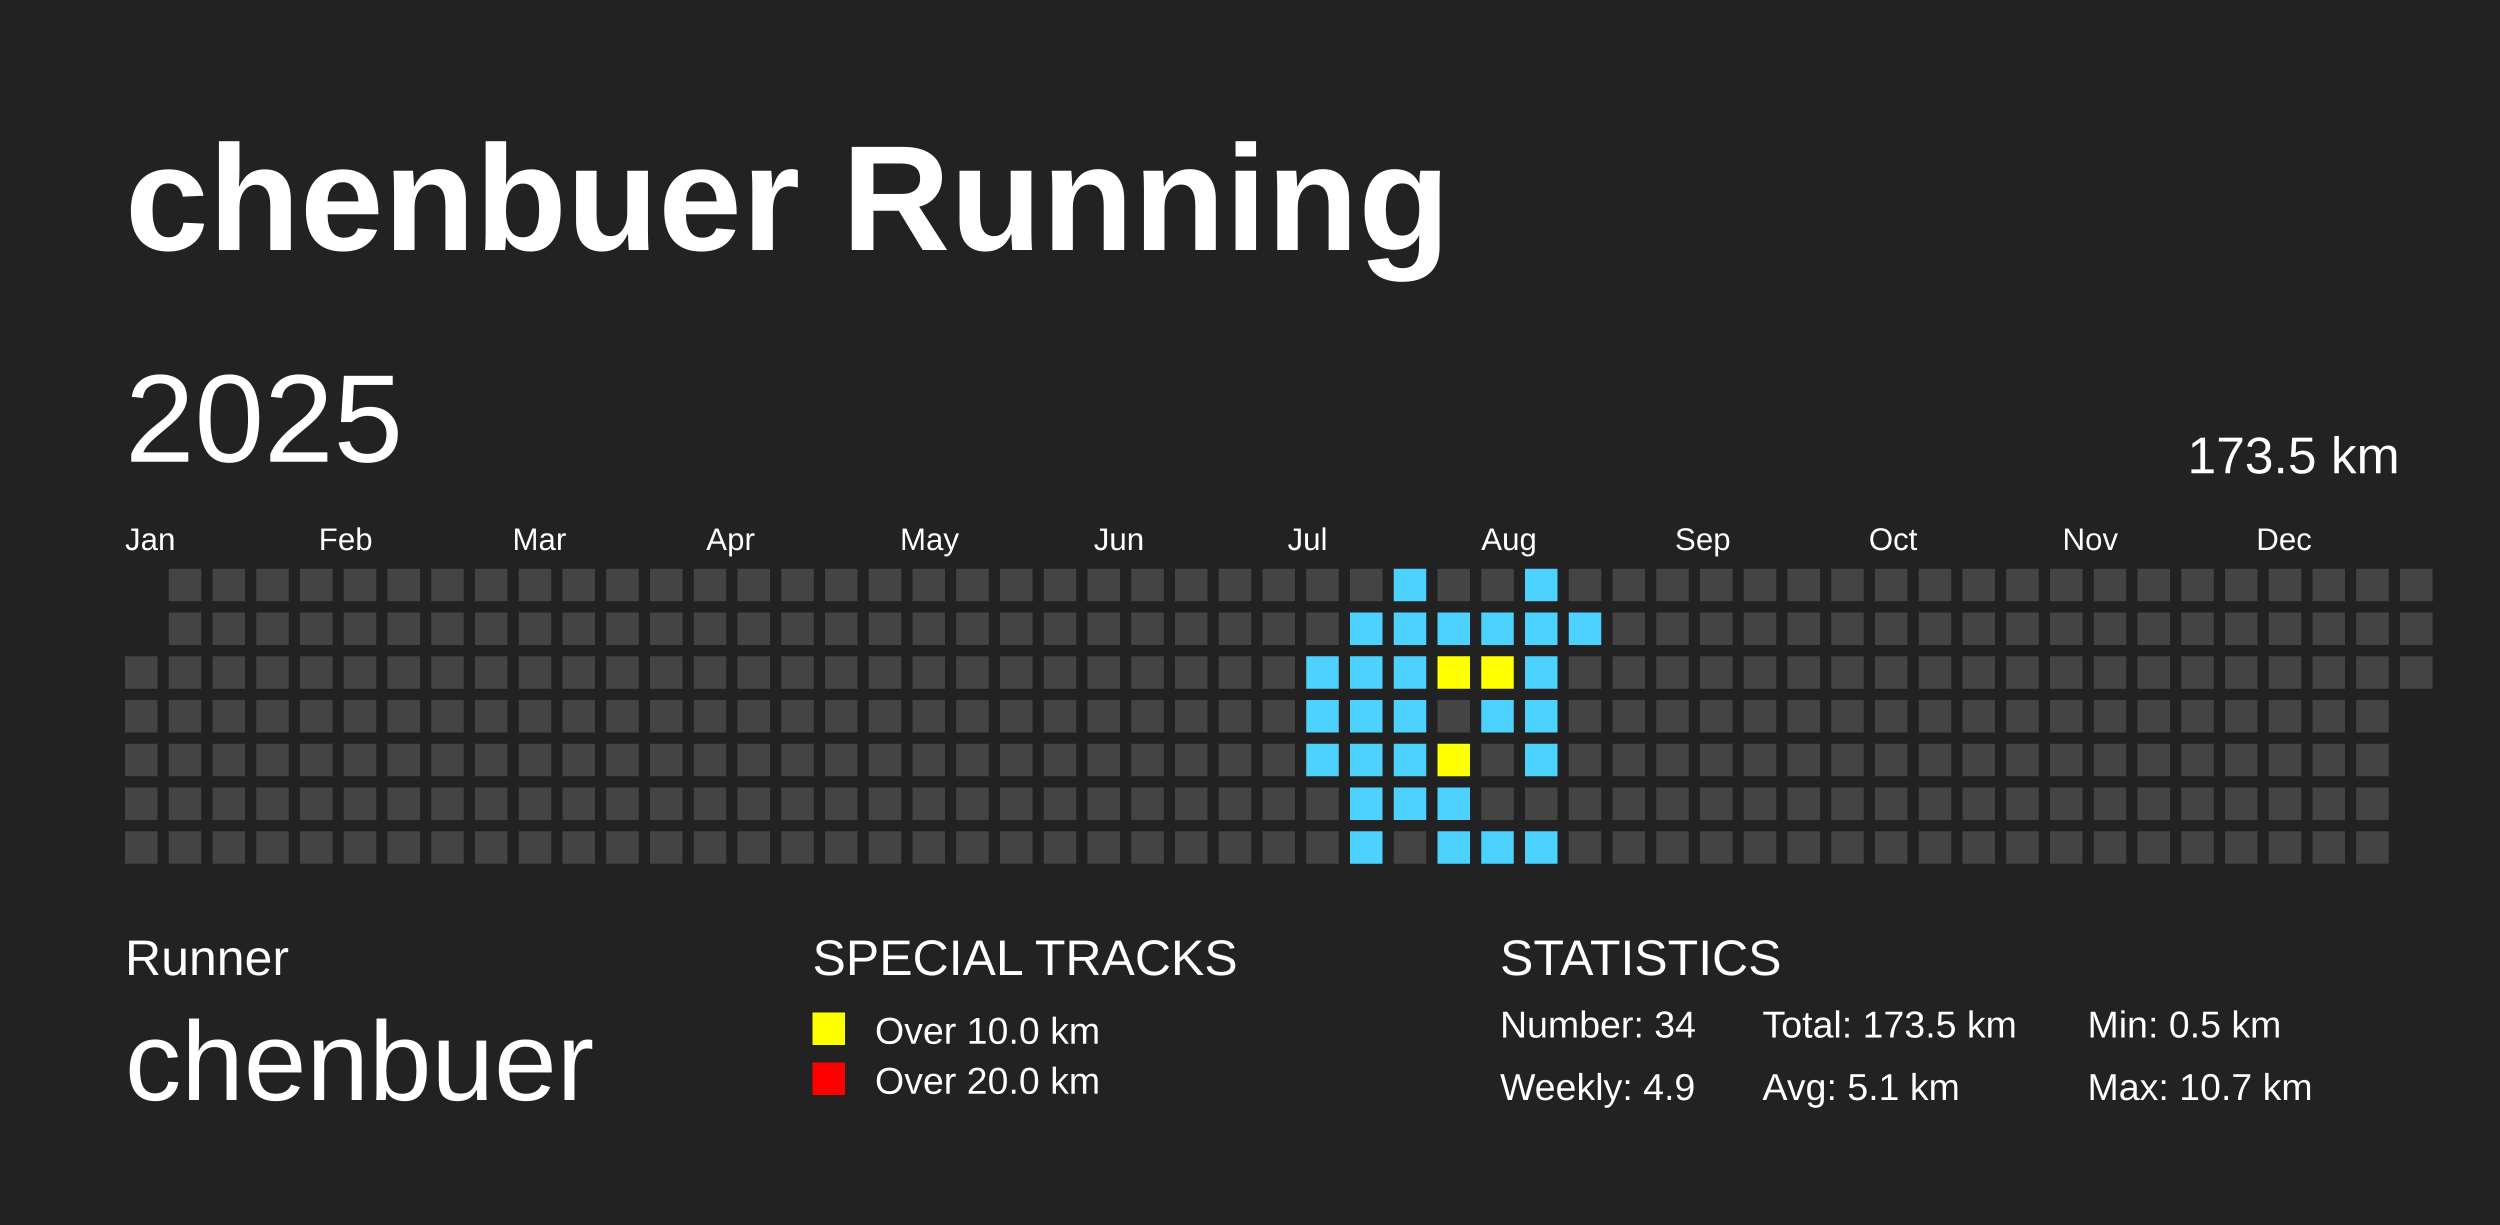
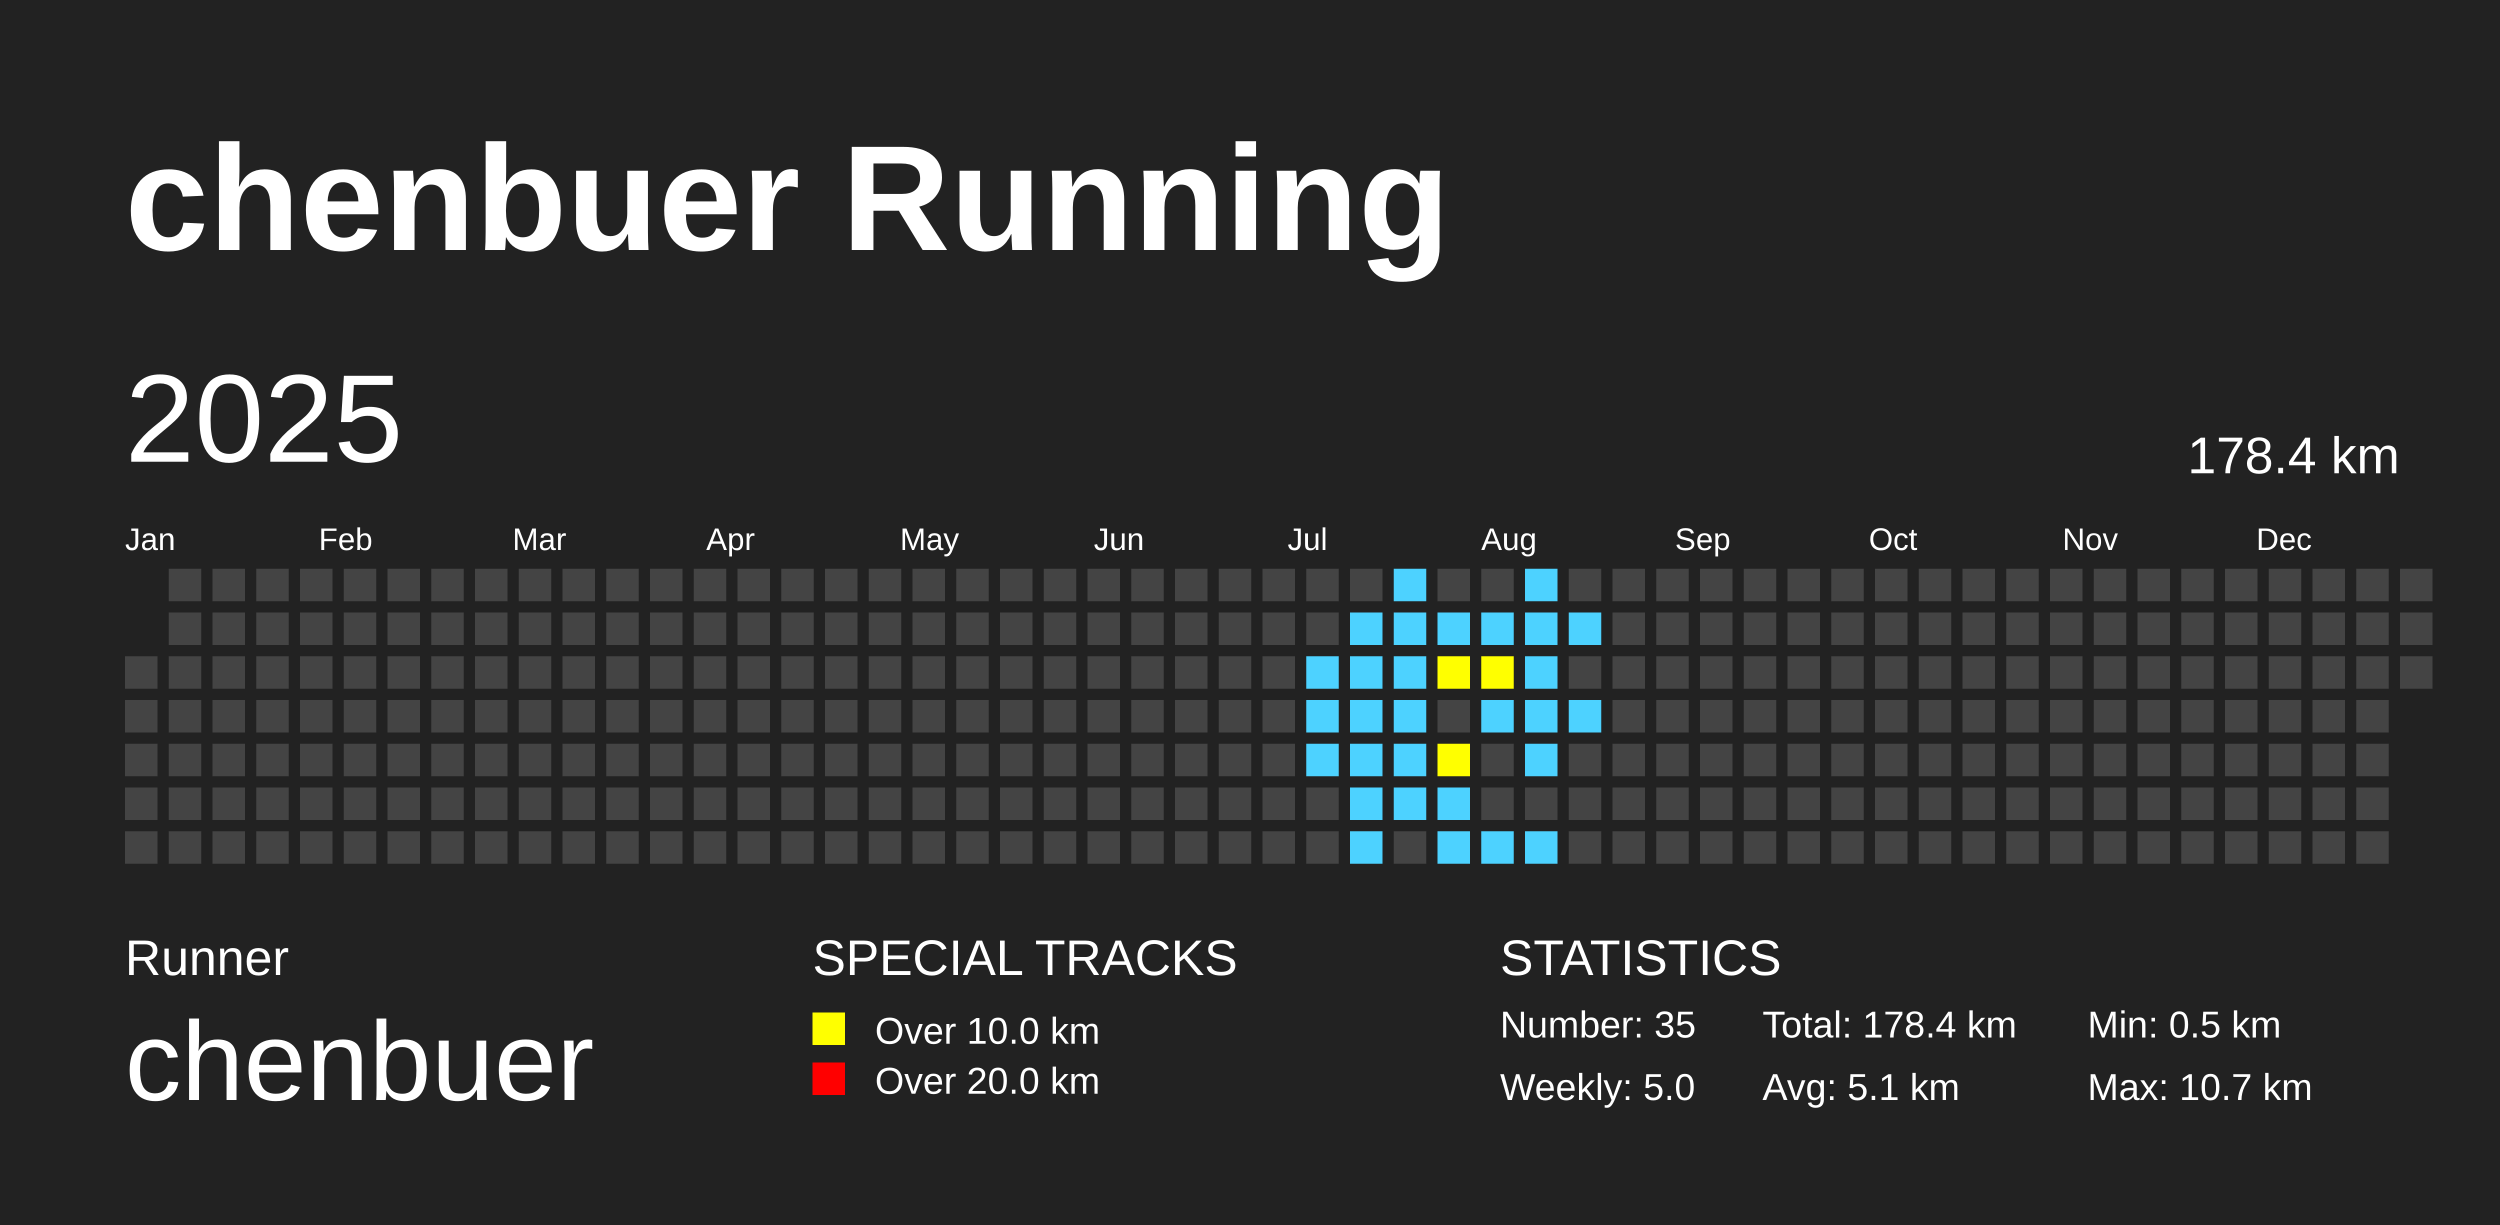
<svg xmlns="http://www.w3.org/2000/svg" baseProfile="full" height="98mm" version="1.1" viewBox="0,0,200,98" width="200mm">
  <defs />
  <rect fill="#222222" height="98" width="200" x="0" y="0" />
  <text fill="#FFFFFF" style="font-size:12px; font-family:Arial; font-weight:bold;" x="10" y="20">chenbuer Running</text>
  <text fill="#FFFFFF" style="font-size:4px; font-family:Arial" x="10" y="78">Runner</text>
  <text fill="#FFFFFF" style="font-size:9px; font-family:Arial" x="10" y="88">chenbuer</text>
  <text fill="#FFFFFF" style="font-size:4px; font-family:Arial" x="65" y="78">SPECIAL TRACKS</text>
  <rect fill="yellow" height="2.6" width="2.6" x="65" y="81" />
  <text fill="#FFFFFF" style="font-size:3px; font-family:Arial" x="70" y="83.5">Over 10.0 km</text>
  <rect fill="red" height="2.6" width="2.6" x="65" y="85" />
  <text fill="#FFFFFF" style="font-size:3px; font-family:Arial" x="70" y="87.5">Over 20.0 km</text>
  <text fill="#FFFFFF" style="font-size:4px; font-family:Arial" x="120" y="78">STATISTICS</text>
-   <text fill="#FFFFFF" style="font-size:3px; font-family:Arial" x="120" y="83">Number: 34</text>
-   <text fill="#FFFFFF" style="font-size:3px; font-family:Arial" x="120" y="88">Weekly: 4.9</text>
-   <text fill="#FFFFFF" style="font-size:3px; font-family:Arial" x="141" y="83">Total: 173.5 km</text>
+   <text fill="#FFFFFF" style="font-size:3px; font-family:Arial" x="120" y="83">Number: 35</text>
+   <text fill="#FFFFFF" style="font-size:3px; font-family:Arial" x="120" y="88">Weekly: 5.0</text>
+   <text fill="#FFFFFF" style="font-size:3px; font-family:Arial" x="141" y="83">Total: 178.4 km</text>
  <text fill="#FFFFFF" style="font-size:3px; font-family:Arial" x="141" y="88">Avg: 5.1 km</text>
  <text fill="#FFFFFF" style="font-size:3px; font-family:Arial" x="167" y="83">Min: 0.5 km</text>
  <text fill="#FFFFFF" style="font-size:3px; font-family:Arial" x="167" y="88">Max: 10.7 km</text>
  <text dominant-baseline="hanging" fill="#FFFFFF" style="font-size:10.0px; font-family:Arial;" x="10" y="30">2025</text>
-   <text dominant-baseline="hanging" fill="#FFFFFF" style="font-size:4.125px; font-family:Arial;" x="175" y="35">173.5 km</text>
+   <text dominant-baseline="hanging" fill="#FFFFFF" style="font-size:4.125px; font-family:Arial;" x="175" y="35">178.4 km</text>
  <text fill="#FFFFFF" style="font-size:2.5px; font-family:Arial" x="10.0" y="44">Jan</text>
  <text fill="#FFFFFF" style="font-size:2.5px; font-family:Arial" x="25.5" y="44">Feb</text>
  <text fill="#FFFFFF" style="font-size:2.5px; font-family:Arial" x="41.0" y="44">Mar</text>
  <text fill="#FFFFFF" style="font-size:2.5px; font-family:Arial" x="56.5" y="44">Apr</text>
  <text fill="#FFFFFF" style="font-size:2.5px; font-family:Arial" x="72.0" y="44">May</text>
  <text fill="#FFFFFF" style="font-size:2.5px; font-family:Arial" x="87.5" y="44">Jun</text>
  <text fill="#FFFFFF" style="font-size:2.5px; font-family:Arial" x="103.0" y="44">Jul</text>
  <text fill="#FFFFFF" style="font-size:2.5px; font-family:Arial" x="118.5" y="44">Aug</text>
  <text fill="#FFFFFF" style="font-size:2.5px; font-family:Arial" x="134.0" y="44">Sep</text>
  <text fill="#FFFFFF" style="font-size:2.5px; font-family:Arial" x="149.5" y="44">Oct</text>
  <text fill="#FFFFFF" style="font-size:2.5px; font-family:Arial" x="165.0" y="44">Nov</text>
  <text fill="#FFFFFF" style="font-size:2.5px; font-family:Arial" x="180.5" y="44">Dec</text>
  <rect fill="#444444" height="2.6" width="2.6" x="10.0" y="52.5" />
  <rect fill="#444444" height="2.6" width="2.6" x="10.0" y="56.0" />
  <rect fill="#444444" height="2.6" width="2.6" x="10.0" y="59.5" />
  <rect fill="#444444" height="2.6" width="2.6" x="10.0" y="63.0" />
  <rect fill="#444444" height="2.6" width="2.6" x="10.0" y="66.5" />
  <rect fill="#444444" height="2.6" width="2.6" x="13.5" y="45.5" />
  <rect fill="#444444" height="2.6" width="2.6" x="13.5" y="49.0" />
  <rect fill="#444444" height="2.6" width="2.6" x="13.5" y="52.5" />
  <rect fill="#444444" height="2.6" width="2.6" x="13.5" y="56.0" />
  <rect fill="#444444" height="2.6" width="2.6" x="13.5" y="59.5" />
  <rect fill="#444444" height="2.6" width="2.6" x="13.5" y="63.0" />
  <rect fill="#444444" height="2.6" width="2.6" x="13.5" y="66.5" />
  <rect fill="#444444" height="2.6" width="2.6" x="17.0" y="45.5" />
  <rect fill="#444444" height="2.6" width="2.6" x="17.0" y="49.0" />
  <rect fill="#444444" height="2.6" width="2.6" x="17.0" y="52.5" />
  <rect fill="#444444" height="2.6" width="2.6" x="17.0" y="56.0" />
  <rect fill="#444444" height="2.6" width="2.6" x="17.0" y="59.5" />
  <rect fill="#444444" height="2.6" width="2.6" x="17.0" y="63.0" />
  <rect fill="#444444" height="2.6" width="2.6" x="17.0" y="66.5" />
  <rect fill="#444444" height="2.6" width="2.6" x="20.5" y="45.5" />
  <rect fill="#444444" height="2.6" width="2.6" x="20.5" y="49.0" />
  <rect fill="#444444" height="2.6" width="2.6" x="20.5" y="52.5" />
  <rect fill="#444444" height="2.6" width="2.6" x="20.5" y="56.0" />
  <rect fill="#444444" height="2.6" width="2.6" x="20.5" y="59.5" />
  <rect fill="#444444" height="2.6" width="2.6" x="20.5" y="63.0" />
  <rect fill="#444444" height="2.6" width="2.6" x="20.5" y="66.5" />
  <rect fill="#444444" height="2.6" width="2.6" x="24.0" y="45.5" />
  <rect fill="#444444" height="2.6" width="2.6" x="24.0" y="49.0" />
  <rect fill="#444444" height="2.6" width="2.6" x="24.0" y="52.5" />
  <rect fill="#444444" height="2.6" width="2.6" x="24.0" y="56.0" />
  <rect fill="#444444" height="2.6" width="2.6" x="24.0" y="59.5" />
  <rect fill="#444444" height="2.6" width="2.6" x="24.0" y="63.0" />
  <rect fill="#444444" height="2.6" width="2.6" x="24.0" y="66.5" />
  <rect fill="#444444" height="2.6" width="2.6" x="27.5" y="45.5" />
  <rect fill="#444444" height="2.6" width="2.6" x="27.5" y="49.0" />
  <rect fill="#444444" height="2.6" width="2.6" x="27.5" y="52.5" />
  <rect fill="#444444" height="2.6" width="2.6" x="27.5" y="56.0" />
  <rect fill="#444444" height="2.6" width="2.6" x="27.5" y="59.5" />
  <rect fill="#444444" height="2.6" width="2.6" x="27.5" y="63.0" />
  <rect fill="#444444" height="2.6" width="2.6" x="27.5" y="66.5" />
  <rect fill="#444444" height="2.6" width="2.6" x="31.0" y="45.5" />
  <rect fill="#444444" height="2.6" width="2.6" x="31.0" y="49.0" />
  <rect fill="#444444" height="2.6" width="2.6" x="31.0" y="52.5" />
  <rect fill="#444444" height="2.6" width="2.6" x="31.0" y="56.0" />
  <rect fill="#444444" height="2.6" width="2.6" x="31.0" y="59.5" />
  <rect fill="#444444" height="2.6" width="2.6" x="31.0" y="63.0" />
  <rect fill="#444444" height="2.6" width="2.6" x="31.0" y="66.5" />
  <rect fill="#444444" height="2.6" width="2.6" x="34.5" y="45.5" />
  <rect fill="#444444" height="2.6" width="2.6" x="34.5" y="49.0" />
  <rect fill="#444444" height="2.6" width="2.6" x="34.5" y="52.5" />
  <rect fill="#444444" height="2.6" width="2.6" x="34.5" y="56.0" />
  <rect fill="#444444" height="2.6" width="2.6" x="34.5" y="59.5" />
  <rect fill="#444444" height="2.6" width="2.6" x="34.5" y="63.0" />
  <rect fill="#444444" height="2.6" width="2.6" x="34.5" y="66.5" />
  <rect fill="#444444" height="2.6" width="2.6" x="38.0" y="45.5" />
  <rect fill="#444444" height="2.6" width="2.6" x="38.0" y="49.0" />
  <rect fill="#444444" height="2.6" width="2.6" x="38.0" y="52.5" />
  <rect fill="#444444" height="2.6" width="2.6" x="38.0" y="56.0" />
  <rect fill="#444444" height="2.6" width="2.6" x="38.0" y="59.5" />
  <rect fill="#444444" height="2.6" width="2.6" x="38.0" y="63.0" />
  <rect fill="#444444" height="2.6" width="2.6" x="38.0" y="66.5" />
  <rect fill="#444444" height="2.6" width="2.6" x="41.5" y="45.5" />
  <rect fill="#444444" height="2.6" width="2.6" x="41.5" y="49.0" />
  <rect fill="#444444" height="2.6" width="2.6" x="41.5" y="52.5" />
  <rect fill="#444444" height="2.6" width="2.6" x="41.5" y="56.0" />
  <rect fill="#444444" height="2.6" width="2.6" x="41.5" y="59.5" />
  <rect fill="#444444" height="2.6" width="2.6" x="41.5" y="63.0" />
  <rect fill="#444444" height="2.6" width="2.6" x="41.5" y="66.5" />
  <rect fill="#444444" height="2.6" width="2.6" x="45.0" y="45.5" />
  <rect fill="#444444" height="2.6" width="2.6" x="45.0" y="49.0" />
  <rect fill="#444444" height="2.6" width="2.6" x="45.0" y="52.5" />
  <rect fill="#444444" height="2.6" width="2.6" x="45.0" y="56.0" />
  <rect fill="#444444" height="2.6" width="2.6" x="45.0" y="59.5" />
  <rect fill="#444444" height="2.6" width="2.6" x="45.0" y="63.0" />
  <rect fill="#444444" height="2.6" width="2.6" x="45.0" y="66.5" />
  <rect fill="#444444" height="2.6" width="2.6" x="48.5" y="45.5" />
  <rect fill="#444444" height="2.6" width="2.6" x="48.5" y="49.0" />
  <rect fill="#444444" height="2.6" width="2.6" x="48.5" y="52.5" />
  <rect fill="#444444" height="2.6" width="2.6" x="48.5" y="56.0" />
  <rect fill="#444444" height="2.6" width="2.6" x="48.5" y="59.5" />
  <rect fill="#444444" height="2.6" width="2.6" x="48.5" y="63.0" />
  <rect fill="#444444" height="2.6" width="2.6" x="48.5" y="66.5" />
  <rect fill="#444444" height="2.6" width="2.6" x="52.0" y="45.5" />
  <rect fill="#444444" height="2.6" width="2.6" x="52.0" y="49.0" />
  <rect fill="#444444" height="2.6" width="2.6" x="52.0" y="52.5" />
  <rect fill="#444444" height="2.6" width="2.6" x="52.0" y="56.0" />
  <rect fill="#444444" height="2.6" width="2.6" x="52.0" y="59.5" />
  <rect fill="#444444" height="2.6" width="2.6" x="52.0" y="63.0" />
  <rect fill="#444444" height="2.6" width="2.6" x="52.0" y="66.5" />
  <rect fill="#444444" height="2.6" width="2.6" x="55.5" y="45.5" />
  <rect fill="#444444" height="2.6" width="2.6" x="55.5" y="49.0" />
  <rect fill="#444444" height="2.6" width="2.6" x="55.5" y="52.5" />
  <rect fill="#444444" height="2.6" width="2.6" x="55.5" y="56.0" />
  <rect fill="#444444" height="2.6" width="2.6" x="55.5" y="59.5" />
  <rect fill="#444444" height="2.6" width="2.6" x="55.5" y="63.0" />
  <rect fill="#444444" height="2.6" width="2.6" x="55.5" y="66.5" />
  <rect fill="#444444" height="2.6" width="2.6" x="59.0" y="45.5" />
  <rect fill="#444444" height="2.6" width="2.6" x="59.0" y="49.0" />
  <rect fill="#444444" height="2.6" width="2.6" x="59.0" y="52.5" />
  <rect fill="#444444" height="2.6" width="2.6" x="59.0" y="56.0" />
  <rect fill="#444444" height="2.6" width="2.6" x="59.0" y="59.5" />
  <rect fill="#444444" height="2.6" width="2.6" x="59.0" y="63.0" />
  <rect fill="#444444" height="2.6" width="2.6" x="59.0" y="66.5" />
  <rect fill="#444444" height="2.6" width="2.6" x="62.5" y="45.5" />
  <rect fill="#444444" height="2.6" width="2.6" x="62.5" y="49.0" />
  <rect fill="#444444" height="2.6" width="2.6" x="62.5" y="52.5" />
  <rect fill="#444444" height="2.6" width="2.6" x="62.5" y="56.0" />
  <rect fill="#444444" height="2.6" width="2.6" x="62.5" y="59.5" />
  <rect fill="#444444" height="2.6" width="2.6" x="62.5" y="63.0" />
  <rect fill="#444444" height="2.6" width="2.6" x="62.5" y="66.5" />
  <rect fill="#444444" height="2.6" width="2.6" x="66.0" y="45.5" />
  <rect fill="#444444" height="2.6" width="2.6" x="66.0" y="49.0" />
  <rect fill="#444444" height="2.6" width="2.6" x="66.0" y="52.5" />
  <rect fill="#444444" height="2.6" width="2.6" x="66.0" y="56.0" />
  <rect fill="#444444" height="2.6" width="2.6" x="66.0" y="59.5" />
  <rect fill="#444444" height="2.6" width="2.6" x="66.0" y="63.0" />
  <rect fill="#444444" height="2.6" width="2.6" x="66.0" y="66.5" />
  <rect fill="#444444" height="2.6" width="2.6" x="69.5" y="45.5" />
  <rect fill="#444444" height="2.6" width="2.6" x="69.5" y="49.0" />
  <rect fill="#444444" height="2.6" width="2.6" x="69.5" y="52.5" />
  <rect fill="#444444" height="2.6" width="2.6" x="69.5" y="56.0" />
  <rect fill="#444444" height="2.6" width="2.6" x="69.5" y="59.5" />
  <rect fill="#444444" height="2.6" width="2.6" x="69.5" y="63.0" />
  <rect fill="#444444" height="2.6" width="2.6" x="69.5" y="66.5" />
  <rect fill="#444444" height="2.6" width="2.6" x="73.0" y="45.5" />
  <rect fill="#444444" height="2.6" width="2.6" x="73.0" y="49.0" />
  <rect fill="#444444" height="2.6" width="2.6" x="73.0" y="52.5" />
  <rect fill="#444444" height="2.6" width="2.6" x="73.0" y="56.0" />
  <rect fill="#444444" height="2.6" width="2.6" x="73.0" y="59.5" />
  <rect fill="#444444" height="2.6" width="2.6" x="73.0" y="63.0" />
  <rect fill="#444444" height="2.6" width="2.6" x="73.0" y="66.5" />
  <rect fill="#444444" height="2.6" width="2.6" x="76.5" y="45.5" />
  <rect fill="#444444" height="2.6" width="2.6" x="76.5" y="49.0" />
  <rect fill="#444444" height="2.6" width="2.6" x="76.5" y="52.5" />
  <rect fill="#444444" height="2.6" width="2.6" x="76.5" y="56.0" />
  <rect fill="#444444" height="2.6" width="2.6" x="76.5" y="59.5" />
  <rect fill="#444444" height="2.6" width="2.6" x="76.5" y="63.0" />
  <rect fill="#444444" height="2.6" width="2.6" x="76.5" y="66.5" />
  <rect fill="#444444" height="2.6" width="2.6" x="80.0" y="45.5" />
  <rect fill="#444444" height="2.6" width="2.6" x="80.0" y="49.0" />
  <rect fill="#444444" height="2.6" width="2.6" x="80.0" y="52.5" />
  <rect fill="#444444" height="2.6" width="2.6" x="80.0" y="56.0" />
  <rect fill="#444444" height="2.6" width="2.6" x="80.0" y="59.5" />
  <rect fill="#444444" height="2.6" width="2.6" x="80.0" y="63.0" />
  <rect fill="#444444" height="2.6" width="2.6" x="80.0" y="66.5" />
  <rect fill="#444444" height="2.6" width="2.6" x="83.5" y="45.5" />
  <rect fill="#444444" height="2.6" width="2.6" x="83.5" y="49.0" />
  <rect fill="#444444" height="2.6" width="2.6" x="83.5" y="52.5" />
  <rect fill="#444444" height="2.6" width="2.6" x="83.5" y="56.0" />
  <rect fill="#444444" height="2.6" width="2.6" x="83.5" y="59.5" />
  <rect fill="#444444" height="2.6" width="2.6" x="83.5" y="63.0" />
  <rect fill="#444444" height="2.6" width="2.6" x="83.5" y="66.5" />
  <rect fill="#444444" height="2.6" width="2.6" x="87.0" y="45.5" />
  <rect fill="#444444" height="2.6" width="2.6" x="87.0" y="49.0" />
  <rect fill="#444444" height="2.6" width="2.6" x="87.0" y="52.5" />
  <rect fill="#444444" height="2.6" width="2.6" x="87.0" y="56.0" />
  <rect fill="#444444" height="2.6" width="2.6" x="87.0" y="59.5" />
  <rect fill="#444444" height="2.6" width="2.6" x="87.0" y="63.0" />
  <rect fill="#444444" height="2.6" width="2.6" x="87.0" y="66.5" />
  <rect fill="#444444" height="2.6" width="2.6" x="90.5" y="45.5" />
  <rect fill="#444444" height="2.6" width="2.6" x="90.5" y="49.0" />
  <rect fill="#444444" height="2.6" width="2.6" x="90.5" y="52.5" />
  <rect fill="#444444" height="2.6" width="2.6" x="90.5" y="56.0" />
  <rect fill="#444444" height="2.6" width="2.6" x="90.5" y="59.5" />
  <rect fill="#444444" height="2.6" width="2.6" x="90.5" y="63.0" />
  <rect fill="#444444" height="2.6" width="2.6" x="90.5" y="66.5" />
  <rect fill="#444444" height="2.6" width="2.6" x="94.0" y="45.5" />
  <rect fill="#444444" height="2.6" width="2.6" x="94.0" y="49.0" />
  <rect fill="#444444" height="2.6" width="2.6" x="94.0" y="52.5" />
  <rect fill="#444444" height="2.6" width="2.6" x="94.0" y="56.0" />
  <rect fill="#444444" height="2.6" width="2.6" x="94.0" y="59.5" />
  <rect fill="#444444" height="2.6" width="2.6" x="94.0" y="63.0" />
  <rect fill="#444444" height="2.6" width="2.6" x="94.0" y="66.5" />
  <rect fill="#444444" height="2.6" width="2.6" x="97.5" y="45.5" />
  <rect fill="#444444" height="2.6" width="2.6" x="97.5" y="49.0" />
  <rect fill="#444444" height="2.6" width="2.6" x="97.5" y="52.5" />
  <rect fill="#444444" height="2.6" width="2.6" x="97.5" y="56.0" />
  <rect fill="#444444" height="2.6" width="2.6" x="97.5" y="59.5" />
  <rect fill="#444444" height="2.6" width="2.6" x="97.5" y="63.0" />
  <rect fill="#444444" height="2.6" width="2.6" x="97.5" y="66.5" />
  <rect fill="#444444" height="2.6" width="2.6" x="101.0" y="45.5" />
  <rect fill="#444444" height="2.6" width="2.6" x="101.0" y="49.0" />
  <rect fill="#444444" height="2.6" width="2.6" x="101.0" y="52.5" />
  <rect fill="#444444" height="2.6" width="2.6" x="101.0" y="56.0" />
  <rect fill="#444444" height="2.6" width="2.6" x="101.0" y="59.5" />
  <rect fill="#444444" height="2.6" width="2.6" x="101.0" y="63.0" />
  <rect fill="#444444" height="2.6" width="2.6" x="101.0" y="66.5" />
  <rect fill="#444444" height="2.6" width="2.6" x="104.5" y="45.5" />
  <rect fill="#444444" height="2.6" width="2.6" x="104.5" y="49.0" />
  <rect fill="#4DD2FF" height="2.6" width="2.6" x="104.5" y="52.5" />
  <rect fill="#4DD2FF" height="2.6" width="2.6" x="104.5" y="56.0" />
  <rect fill="#4DD2FF" height="2.6" width="2.6" x="104.5" y="59.5" />
  <rect fill="#444444" height="2.6" width="2.6" x="104.5" y="63.0" />
  <rect fill="#444444" height="2.6" width="2.6" x="104.5" y="66.5" />
  <rect fill="#444444" height="2.6" width="2.6" x="108.0" y="45.5" />
  <rect fill="#4DD2FF" height="2.6" width="2.6" x="108.0" y="49.0" />
  <rect fill="#4DD2FF" height="2.6" width="2.6" x="108.0" y="52.5" />
  <rect fill="#4DD2FF" height="2.6" width="2.6" x="108.0" y="56.0" />
  <rect fill="#4DD2FF" height="2.6" width="2.6" x="108.0" y="59.5" />
  <rect fill="#4DD2FF" height="2.6" width="2.6" x="108.0" y="63.0" />
  <rect fill="#4DD2FF" height="2.6" width="2.6" x="108.0" y="66.5" />
  <rect fill="#4DD2FF" height="2.6" width="2.6" x="111.5" y="45.5" />
  <rect fill="#4DD2FF" height="2.6" width="2.6" x="111.5" y="49.0" />
  <rect fill="#4DD2FF" height="2.6" width="2.6" x="111.5" y="52.5" />
  <rect fill="#4DD2FF" height="2.6" width="2.6" x="111.5" y="56.0" />
  <rect fill="#4DD2FF" height="2.6" width="2.6" x="111.5" y="59.5" />
  <rect fill="#4DD2FF" height="2.6" width="2.6" x="111.5" y="63.0" />
  <rect fill="#444444" height="2.6" width="2.6" x="111.5" y="66.5" />
  <rect fill="#444444" height="2.6" width="2.6" x="115.0" y="45.5" />
  <rect fill="#4DD2FF" height="2.6" width="2.6" x="115.0" y="49.0" />
  <rect fill="yellow" height="2.6" width="2.6" x="115.0" y="52.5" />
  <rect fill="#444444" height="2.6" width="2.6" x="115.0" y="56.0" />
  <rect fill="yellow" height="2.6" width="2.6" x="115.0" y="59.5" />
  <rect fill="#4DD2FF" height="2.6" width="2.6" x="115.0" y="63.0" />
  <rect fill="#4DD2FF" height="2.6" width="2.6" x="115.0" y="66.5" />
  <rect fill="#444444" height="2.6" width="2.6" x="118.5" y="45.5" />
  <rect fill="#4DD2FF" height="2.6" width="2.6" x="118.5" y="49.0" />
  <rect fill="yellow" height="2.6" width="2.6" x="118.5" y="52.5" />
  <rect fill="#4DD2FF" height="2.6" width="2.6" x="118.5" y="56.0" />
  <rect fill="#444444" height="2.6" width="2.6" x="118.5" y="59.5" />
  <rect fill="#444444" height="2.6" width="2.6" x="118.5" y="63.0" />
  <rect fill="#4DD2FF" height="2.6" width="2.6" x="118.5" y="66.5" />
  <rect fill="#4DD2FF" height="2.6" width="2.6" x="122.0" y="45.5" />
  <rect fill="#4DD2FF" height="2.6" width="2.6" x="122.0" y="49.0" />
  <rect fill="#4DD2FF" height="2.6" width="2.6" x="122.0" y="52.5" />
  <rect fill="#4DD2FF" height="2.6" width="2.6" x="122.0" y="56.0" />
  <rect fill="#4DD2FF" height="2.6" width="2.6" x="122.0" y="59.5" />
  <rect fill="#444444" height="2.6" width="2.6" x="122.0" y="63.0" />
  <rect fill="#4DD2FF" height="2.6" width="2.6" x="122.0" y="66.5" />
  <rect fill="#444444" height="2.6" width="2.6" x="125.5" y="45.5" />
  <rect fill="#4DD2FF" height="2.6" width="2.6" x="125.5" y="49.0" />
  <rect fill="#444444" height="2.6" width="2.6" x="125.5" y="52.5" />
-   <rect fill="#444444" height="2.6" width="2.6" x="125.5" y="56.0" />
+   <rect fill="#4DD2FF" height="2.6" width="2.6" x="125.5" y="56.0" />
  <rect fill="#444444" height="2.6" width="2.6" x="125.5" y="59.5" />
  <rect fill="#444444" height="2.6" width="2.6" x="125.5" y="63.0" />
  <rect fill="#444444" height="2.6" width="2.6" x="125.5" y="66.5" />
  <rect fill="#444444" height="2.6" width="2.6" x="129.0" y="45.5" />
  <rect fill="#444444" height="2.6" width="2.6" x="129.0" y="49.0" />
  <rect fill="#444444" height="2.6" width="2.6" x="129.0" y="52.5" />
  <rect fill="#444444" height="2.6" width="2.6" x="129.0" y="56.0" />
  <rect fill="#444444" height="2.6" width="2.6" x="129.0" y="59.5" />
  <rect fill="#444444" height="2.6" width="2.6" x="129.0" y="63.0" />
  <rect fill="#444444" height="2.6" width="2.6" x="129.0" y="66.5" />
  <rect fill="#444444" height="2.6" width="2.6" x="132.5" y="45.5" />
  <rect fill="#444444" height="2.6" width="2.6" x="132.5" y="49.0" />
  <rect fill="#444444" height="2.6" width="2.6" x="132.5" y="52.5" />
  <rect fill="#444444" height="2.6" width="2.6" x="132.5" y="56.0" />
  <rect fill="#444444" height="2.6" width="2.6" x="132.5" y="59.5" />
  <rect fill="#444444" height="2.6" width="2.6" x="132.5" y="63.0" />
  <rect fill="#444444" height="2.6" width="2.6" x="132.5" y="66.5" />
  <rect fill="#444444" height="2.6" width="2.6" x="136.0" y="45.5" />
  <rect fill="#444444" height="2.6" width="2.6" x="136.0" y="49.0" />
  <rect fill="#444444" height="2.6" width="2.6" x="136.0" y="52.5" />
  <rect fill="#444444" height="2.6" width="2.6" x="136.0" y="56.0" />
  <rect fill="#444444" height="2.6" width="2.6" x="136.0" y="59.5" />
  <rect fill="#444444" height="2.6" width="2.6" x="136.0" y="63.0" />
  <rect fill="#444444" height="2.6" width="2.6" x="136.0" y="66.5" />
  <rect fill="#444444" height="2.6" width="2.6" x="139.5" y="45.5" />
  <rect fill="#444444" height="2.6" width="2.6" x="139.5" y="49.0" />
  <rect fill="#444444" height="2.6" width="2.6" x="139.5" y="52.5" />
  <rect fill="#444444" height="2.6" width="2.6" x="139.5" y="56.0" />
  <rect fill="#444444" height="2.6" width="2.6" x="139.5" y="59.5" />
  <rect fill="#444444" height="2.6" width="2.6" x="139.5" y="63.0" />
  <rect fill="#444444" height="2.6" width="2.6" x="139.5" y="66.5" />
  <rect fill="#444444" height="2.6" width="2.6" x="143.0" y="45.5" />
  <rect fill="#444444" height="2.6" width="2.6" x="143.0" y="49.0" />
  <rect fill="#444444" height="2.6" width="2.6" x="143.0" y="52.5" />
  <rect fill="#444444" height="2.6" width="2.6" x="143.0" y="56.0" />
  <rect fill="#444444" height="2.6" width="2.6" x="143.0" y="59.5" />
  <rect fill="#444444" height="2.6" width="2.6" x="143.0" y="63.0" />
  <rect fill="#444444" height="2.6" width="2.6" x="143.0" y="66.5" />
  <rect fill="#444444" height="2.6" width="2.6" x="146.5" y="45.5" />
  <rect fill="#444444" height="2.6" width="2.6" x="146.5" y="49.0" />
  <rect fill="#444444" height="2.6" width="2.6" x="146.5" y="52.5" />
  <rect fill="#444444" height="2.6" width="2.6" x="146.5" y="56.0" />
  <rect fill="#444444" height="2.6" width="2.6" x="146.5" y="59.5" />
  <rect fill="#444444" height="2.6" width="2.6" x="146.5" y="63.0" />
  <rect fill="#444444" height="2.6" width="2.6" x="146.5" y="66.5" />
  <rect fill="#444444" height="2.6" width="2.6" x="150.0" y="45.5" />
  <rect fill="#444444" height="2.6" width="2.6" x="150.0" y="49.0" />
  <rect fill="#444444" height="2.6" width="2.6" x="150.0" y="52.5" />
  <rect fill="#444444" height="2.6" width="2.6" x="150.0" y="56.0" />
  <rect fill="#444444" height="2.6" width="2.6" x="150.0" y="59.5" />
  <rect fill="#444444" height="2.6" width="2.6" x="150.0" y="63.0" />
  <rect fill="#444444" height="2.6" width="2.6" x="150.0" y="66.5" />
  <rect fill="#444444" height="2.6" width="2.6" x="153.5" y="45.5" />
  <rect fill="#444444" height="2.6" width="2.6" x="153.5" y="49.0" />
  <rect fill="#444444" height="2.6" width="2.6" x="153.5" y="52.5" />
  <rect fill="#444444" height="2.6" width="2.6" x="153.5" y="56.0" />
  <rect fill="#444444" height="2.6" width="2.6" x="153.5" y="59.5" />
  <rect fill="#444444" height="2.6" width="2.6" x="153.5" y="63.0" />
  <rect fill="#444444" height="2.6" width="2.6" x="153.5" y="66.5" />
  <rect fill="#444444" height="2.6" width="2.6" x="157.0" y="45.5" />
  <rect fill="#444444" height="2.6" width="2.6" x="157.0" y="49.0" />
  <rect fill="#444444" height="2.6" width="2.6" x="157.0" y="52.5" />
  <rect fill="#444444" height="2.6" width="2.6" x="157.0" y="56.0" />
  <rect fill="#444444" height="2.6" width="2.6" x="157.0" y="59.5" />
  <rect fill="#444444" height="2.6" width="2.6" x="157.0" y="63.0" />
  <rect fill="#444444" height="2.6" width="2.6" x="157.0" y="66.5" />
  <rect fill="#444444" height="2.6" width="2.6" x="160.5" y="45.5" />
  <rect fill="#444444" height="2.6" width="2.6" x="160.5" y="49.0" />
  <rect fill="#444444" height="2.6" width="2.6" x="160.5" y="52.5" />
  <rect fill="#444444" height="2.6" width="2.6" x="160.5" y="56.0" />
  <rect fill="#444444" height="2.6" width="2.6" x="160.5" y="59.5" />
  <rect fill="#444444" height="2.6" width="2.6" x="160.5" y="63.0" />
  <rect fill="#444444" height="2.6" width="2.6" x="160.5" y="66.5" />
  <rect fill="#444444" height="2.6" width="2.6" x="164.0" y="45.5" />
  <rect fill="#444444" height="2.6" width="2.6" x="164.0" y="49.0" />
  <rect fill="#444444" height="2.6" width="2.6" x="164.0" y="52.5" />
  <rect fill="#444444" height="2.6" width="2.6" x="164.0" y="56.0" />
  <rect fill="#444444" height="2.6" width="2.6" x="164.0" y="59.5" />
  <rect fill="#444444" height="2.6" width="2.6" x="164.0" y="63.0" />
  <rect fill="#444444" height="2.6" width="2.6" x="164.0" y="66.5" />
  <rect fill="#444444" height="2.6" width="2.6" x="167.5" y="45.5" />
  <rect fill="#444444" height="2.6" width="2.6" x="167.5" y="49.0" />
  <rect fill="#444444" height="2.6" width="2.6" x="167.5" y="52.5" />
  <rect fill="#444444" height="2.6" width="2.6" x="167.5" y="56.0" />
  <rect fill="#444444" height="2.6" width="2.6" x="167.5" y="59.5" />
  <rect fill="#444444" height="2.6" width="2.6" x="167.5" y="63.0" />
  <rect fill="#444444" height="2.6" width="2.6" x="167.5" y="66.5" />
  <rect fill="#444444" height="2.6" width="2.6" x="171.0" y="45.5" />
  <rect fill="#444444" height="2.6" width="2.6" x="171.0" y="49.0" />
  <rect fill="#444444" height="2.6" width="2.6" x="171.0" y="52.5" />
  <rect fill="#444444" height="2.6" width="2.6" x="171.0" y="56.0" />
  <rect fill="#444444" height="2.6" width="2.6" x="171.0" y="59.5" />
  <rect fill="#444444" height="2.6" width="2.6" x="171.0" y="63.0" />
  <rect fill="#444444" height="2.6" width="2.6" x="171.0" y="66.5" />
  <rect fill="#444444" height="2.6" width="2.6" x="174.5" y="45.5" />
  <rect fill="#444444" height="2.6" width="2.6" x="174.5" y="49.0" />
  <rect fill="#444444" height="2.6" width="2.6" x="174.5" y="52.5" />
  <rect fill="#444444" height="2.6" width="2.6" x="174.5" y="56.0" />
  <rect fill="#444444" height="2.6" width="2.6" x="174.5" y="59.5" />
  <rect fill="#444444" height="2.6" width="2.6" x="174.5" y="63.0" />
  <rect fill="#444444" height="2.6" width="2.6" x="174.5" y="66.5" />
  <rect fill="#444444" height="2.6" width="2.6" x="178.0" y="45.5" />
  <rect fill="#444444" height="2.6" width="2.6" x="178.0" y="49.0" />
  <rect fill="#444444" height="2.6" width="2.6" x="178.0" y="52.5" />
  <rect fill="#444444" height="2.6" width="2.6" x="178.0" y="56.0" />
  <rect fill="#444444" height="2.6" width="2.6" x="178.0" y="59.5" />
  <rect fill="#444444" height="2.6" width="2.6" x="178.0" y="63.0" />
  <rect fill="#444444" height="2.6" width="2.6" x="178.0" y="66.5" />
  <rect fill="#444444" height="2.6" width="2.6" x="181.5" y="45.5" />
  <rect fill="#444444" height="2.6" width="2.6" x="181.5" y="49.0" />
  <rect fill="#444444" height="2.6" width="2.6" x="181.5" y="52.5" />
  <rect fill="#444444" height="2.6" width="2.6" x="181.5" y="56.0" />
  <rect fill="#444444" height="2.6" width="2.6" x="181.5" y="59.5" />
  <rect fill="#444444" height="2.6" width="2.6" x="181.5" y="63.0" />
  <rect fill="#444444" height="2.6" width="2.6" x="181.5" y="66.5" />
  <rect fill="#444444" height="2.6" width="2.6" x="185.0" y="45.5" />
  <rect fill="#444444" height="2.6" width="2.6" x="185.0" y="49.0" />
  <rect fill="#444444" height="2.6" width="2.6" x="185.0" y="52.5" />
  <rect fill="#444444" height="2.6" width="2.6" x="185.0" y="56.0" />
  <rect fill="#444444" height="2.6" width="2.6" x="185.0" y="59.5" />
  <rect fill="#444444" height="2.6" width="2.6" x="185.0" y="63.0" />
  <rect fill="#444444" height="2.6" width="2.6" x="185.0" y="66.5" />
  <rect fill="#444444" height="2.6" width="2.6" x="188.5" y="45.5" />
  <rect fill="#444444" height="2.6" width="2.6" x="188.5" y="49.0" />
  <rect fill="#444444" height="2.6" width="2.6" x="188.5" y="52.5" />
  <rect fill="#444444" height="2.6" width="2.6" x="188.5" y="56.0" />
  <rect fill="#444444" height="2.6" width="2.6" x="188.5" y="59.5" />
  <rect fill="#444444" height="2.6" width="2.6" x="188.5" y="63.0" />
  <rect fill="#444444" height="2.6" width="2.6" x="188.5" y="66.5" />
  <rect fill="#444444" height="2.6" width="2.6" x="192.0" y="45.5" />
  <rect fill="#444444" height="2.6" width="2.6" x="192.0" y="49.0" />
  <rect fill="#444444" height="2.6" width="2.6" x="192.0" y="52.5" />
</svg>
